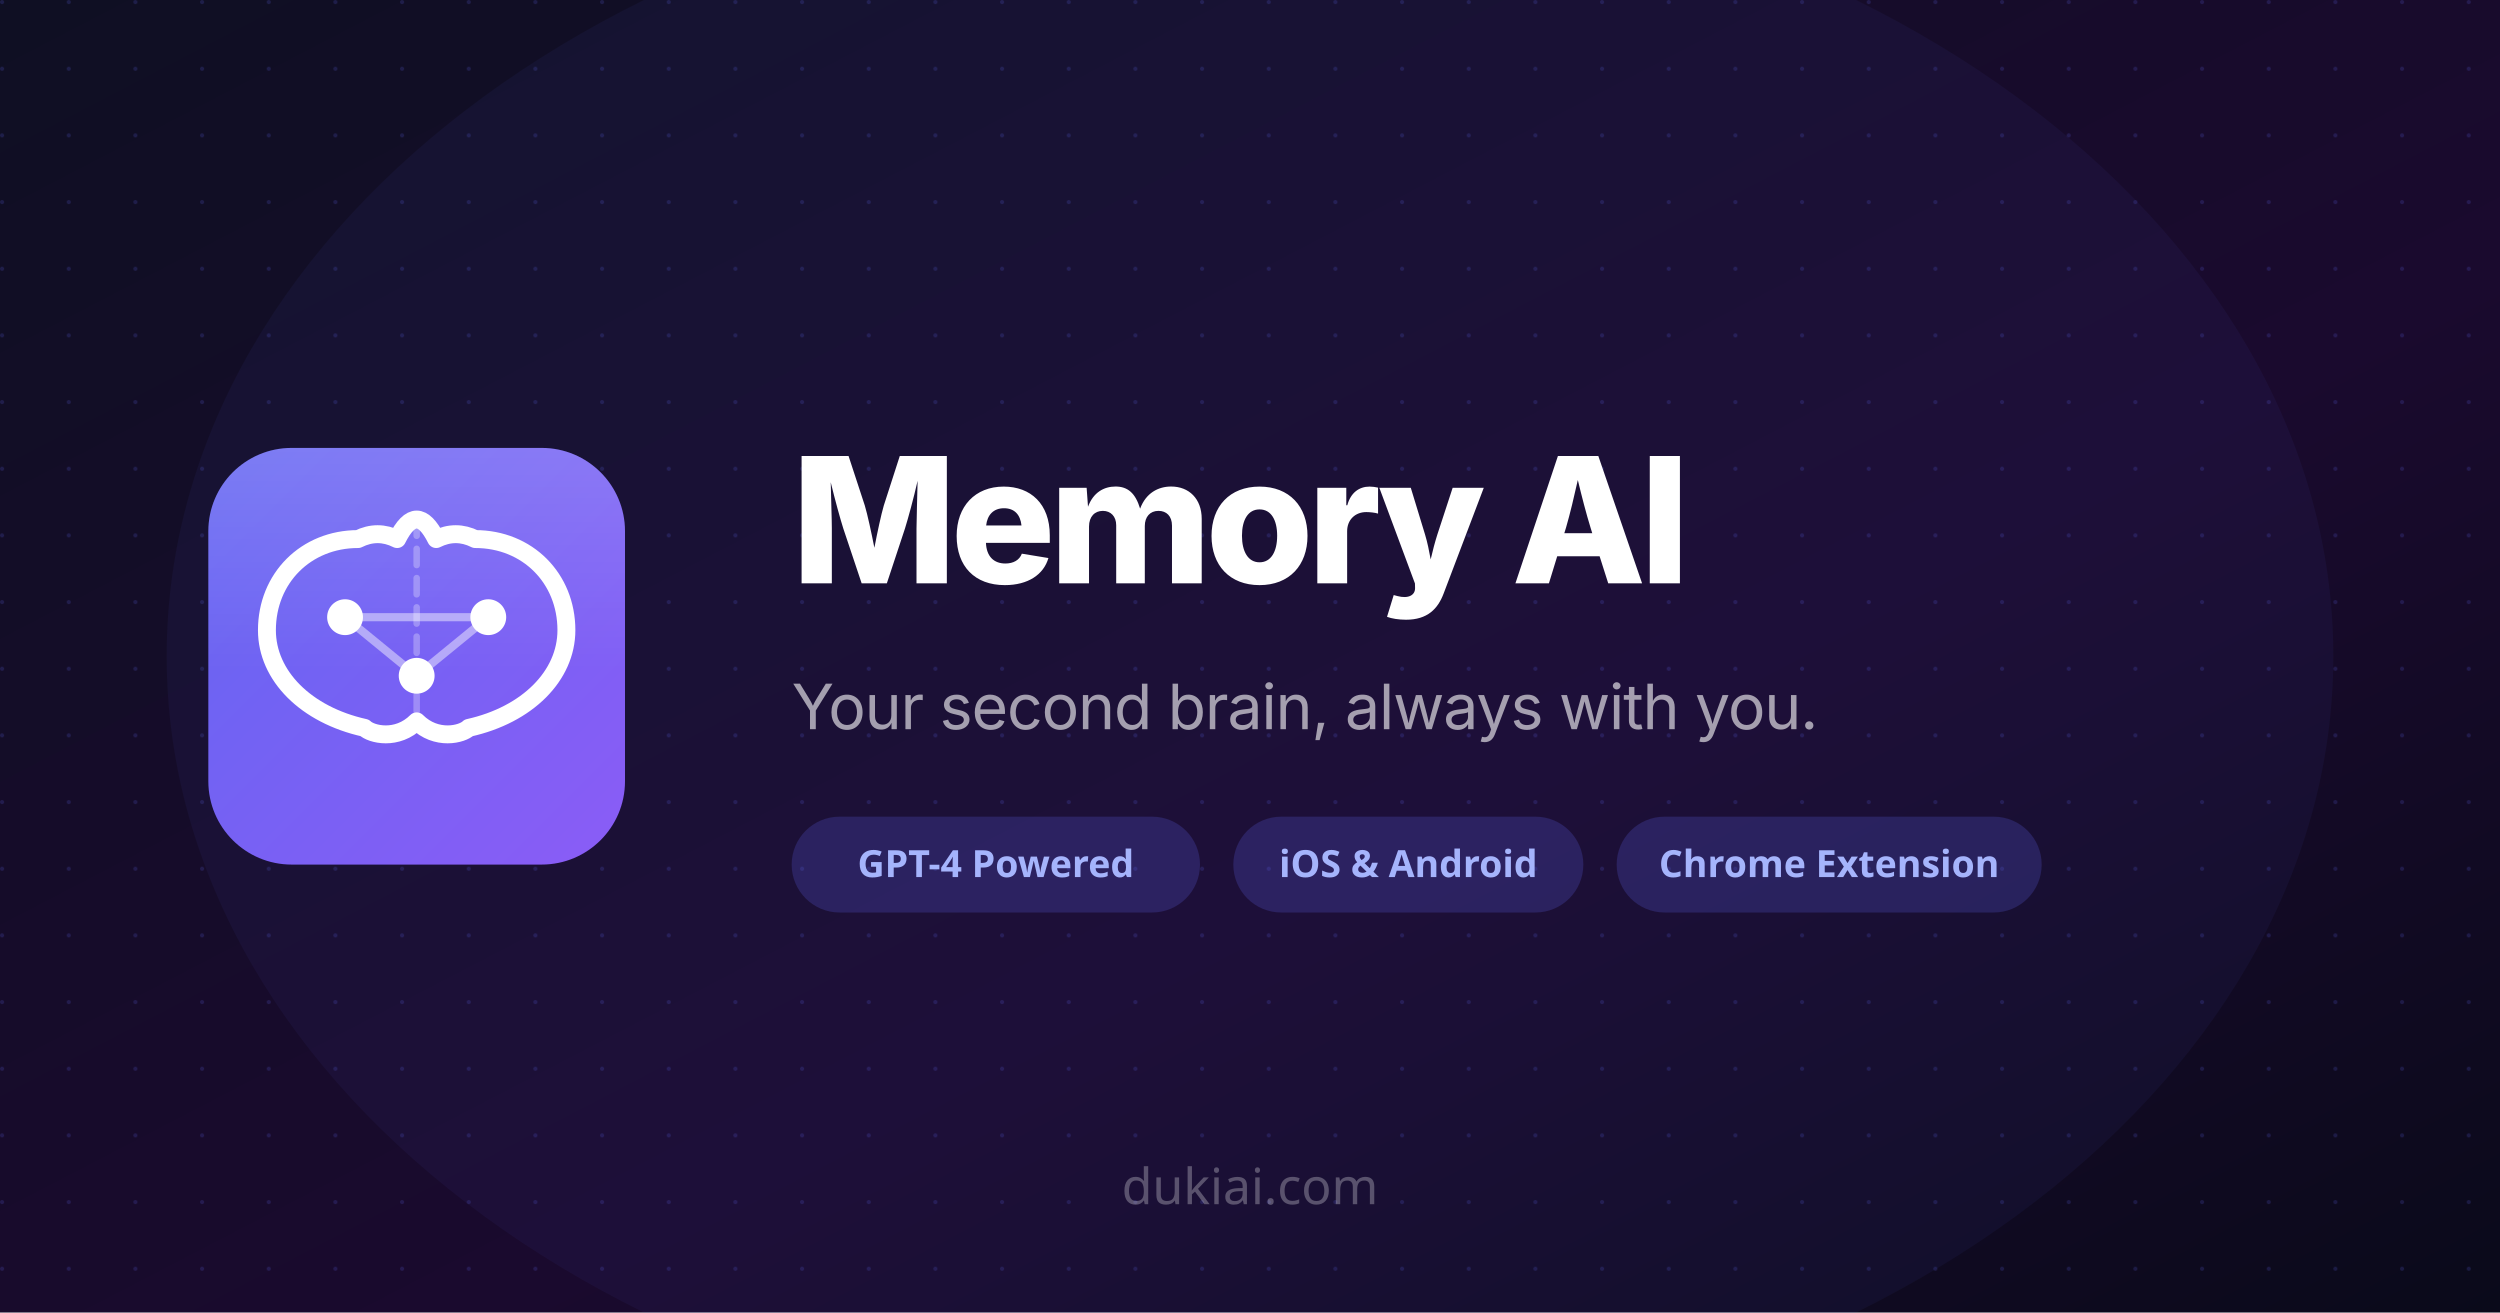
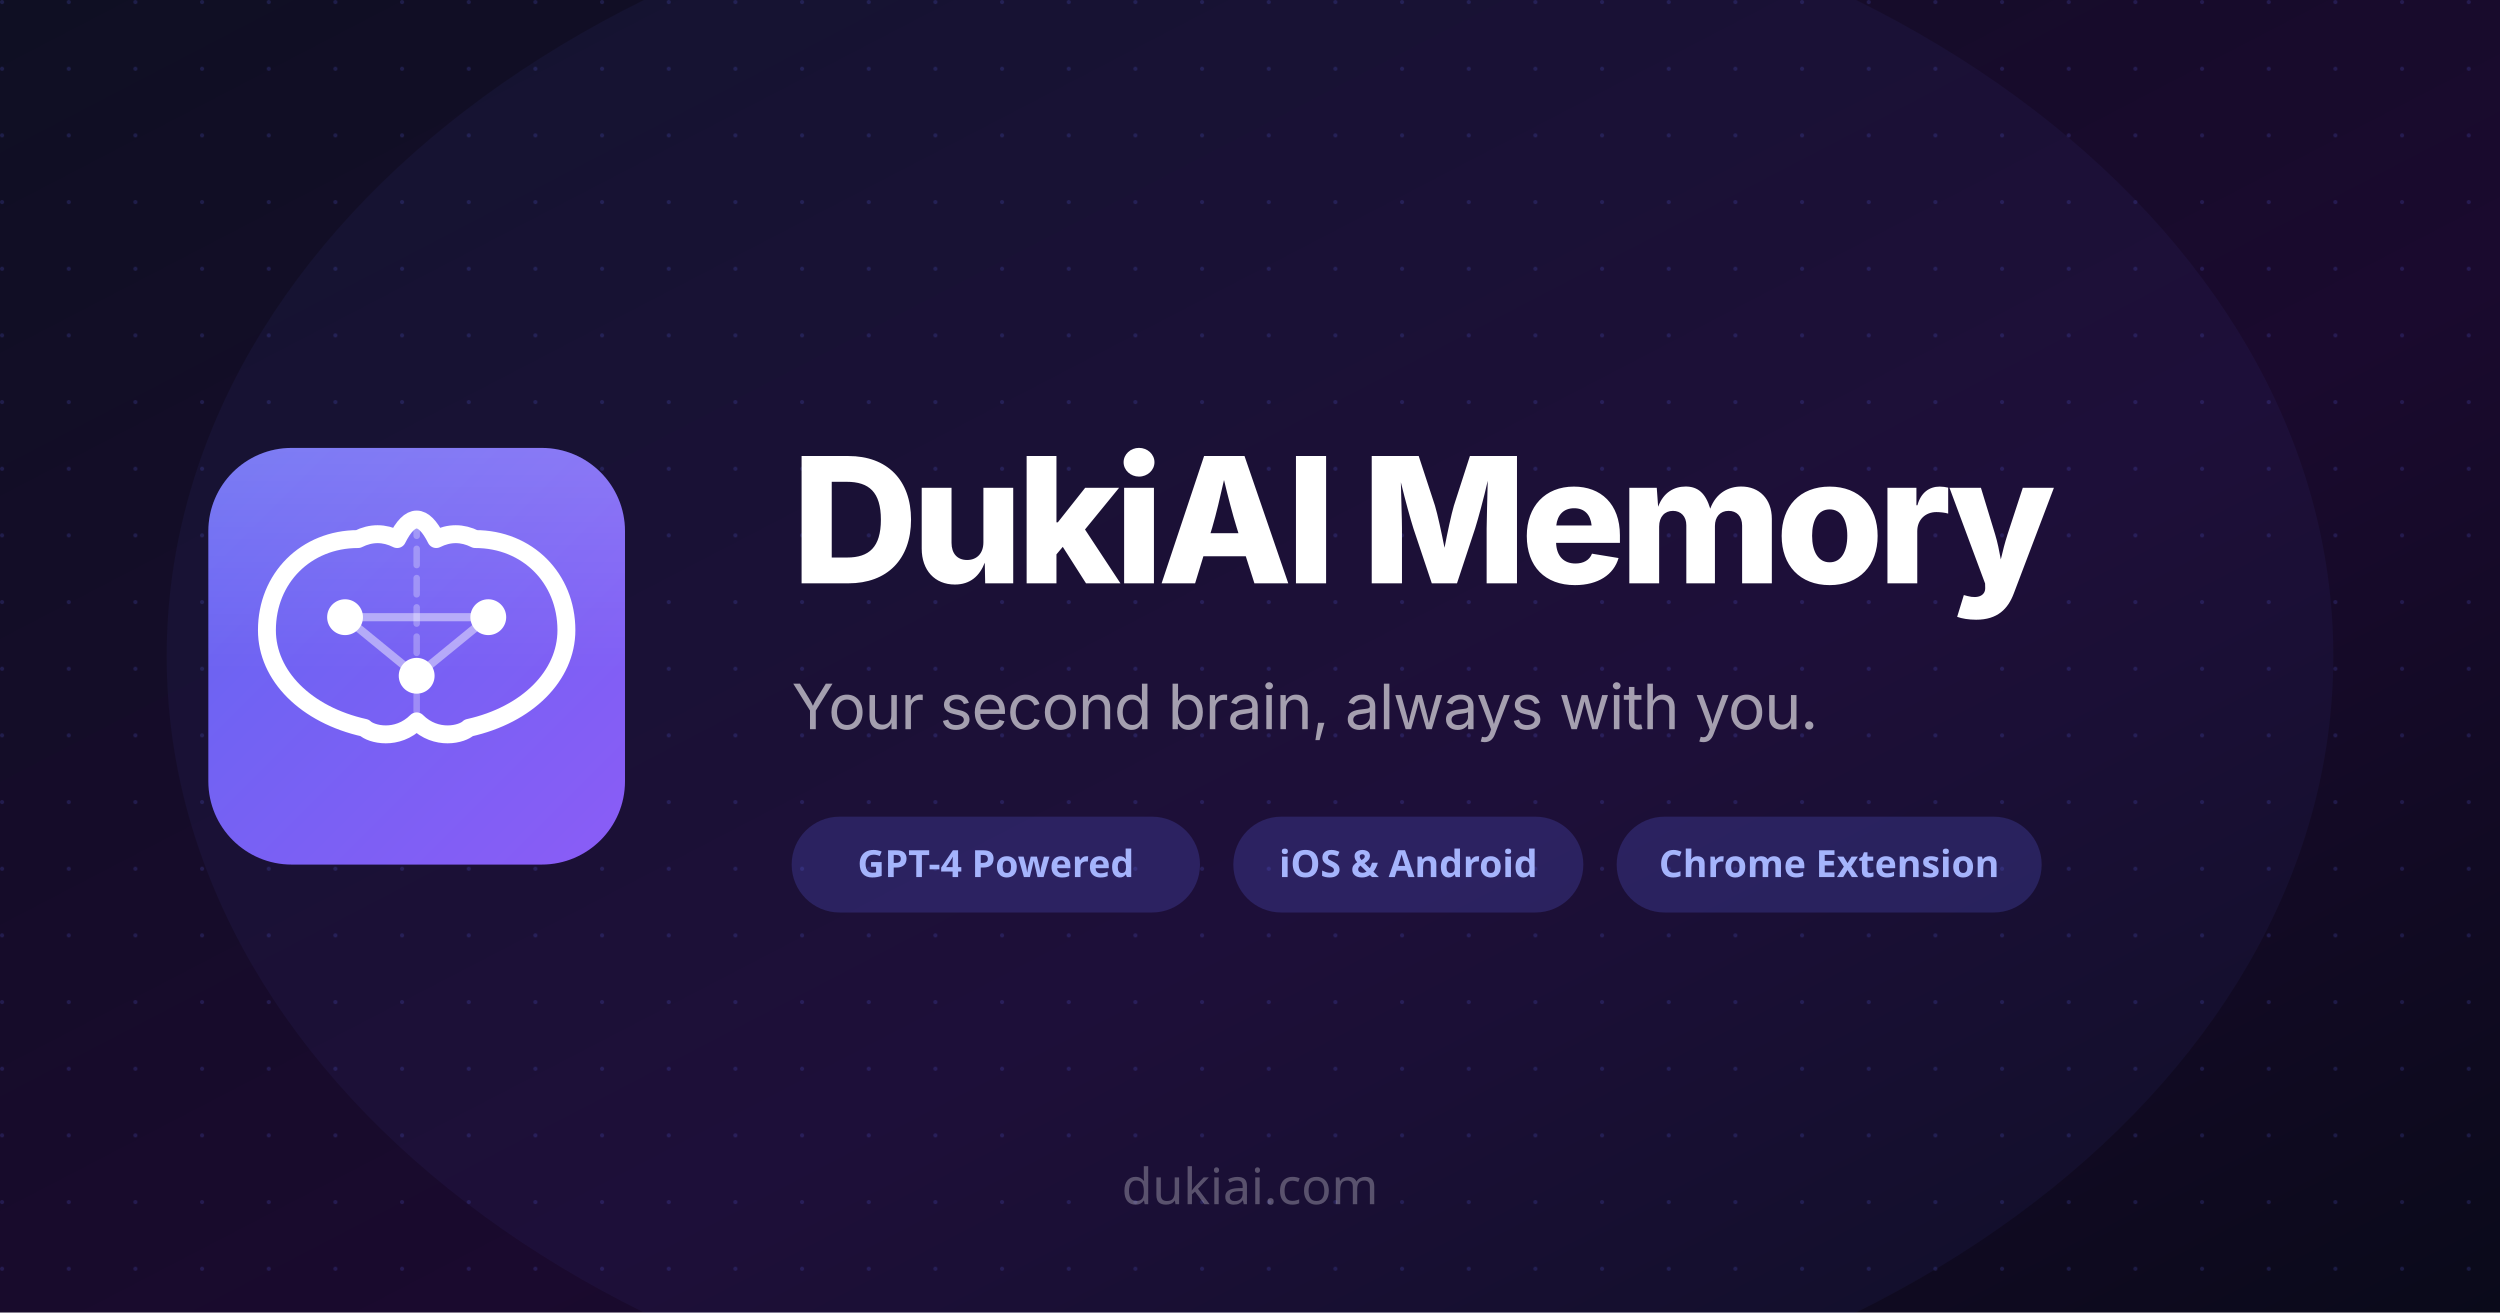
<svg xmlns="http://www.w3.org/2000/svg" width="1200" height="630" viewBox="0 0 1200 630">
  <defs>
    <linearGradient id="bg-grad" x1="0%" y1="0%" x2="100%" y2="100%">
      <stop offset="0%" stop-color="#0F0F23" />
      <stop offset="60%" stop-color="#1A0A2E" />
      <stop offset="100%" stop-color="#0A0A1A" />
    </linearGradient>
    <linearGradient id="icon-bg" x1="0%" y1="0%" x2="100%" y2="100%">
      <stop offset="0%" stop-color="#6366F1" />
      <stop offset="100%" stop-color="#8B5CF6" />
    </linearGradient>
    <linearGradient id="icon-sheen" x1="0%" y1="0%" x2="0%" y2="100%">
      <stop offset="0%" stop-color="rgba(255,255,255,0.15)" />
      <stop offset="100%" stop-color="rgba(255,255,255,0)" />
    </linearGradient>
    <linearGradient id="text-grad" x1="0%" y1="0%" x2="100%" y2="0%">
      <stop offset="0%" stop-color="#6366F1" />
      <stop offset="50%" stop-color="#8B5CF6" />
      <stop offset="100%" stop-color="#EC4899" />
    </linearGradient>
    <clipPath id="icon-clip">
      <rect width="200" height="200" rx="40" />
    </clipPath>
    <pattern id="dots" x="0" y="0" width="32" height="32" patternUnits="userSpaceOnUse">
      <circle cx="1" cy="1" r="1" fill="rgba(99,102,241,0.18)" />
    </pattern>
  </defs>
  <rect width="1200" height="630" fill="url(#bg-grad)" />
  <rect width="1200" height="630" fill="url(#dots)" />
  <ellipse cx="600" cy="315" rx="520" ry="380" fill="rgba(99,102,241,0.06)" />
  <g transform="translate(100, 215)">
    <rect width="200" height="200" rx="40" fill="url(#icon-bg)" />
    <rect width="200" height="106" fill="url(#icon-sheen)" clip-path="url(#icon-clip)" />
    <path d="       M 100 131.25       C 90.625 140.625 78.125 137.5 75 134.375       C 46.875 128.125 28.125 109.375 28.125 87.5       C 28.125 62.5 46.875 43.75 71.875 43.75       C 78.125 40.625 84.375 40.625 90.625 43.75       C 93.75 37.5 96.875 34.375 100 34.375       C 103.125 34.375 106.25 37.5 109.375 43.75       C 115.625 40.625 121.875 40.625 128.125 43.75       C 153.125 43.75 171.875 62.5 171.875 87.5       C 171.875 109.375 153.125 128.125 125 134.375       C 121.875 137.5 109.375 140.625 100 131.25       Z" fill="none" stroke="white" stroke-width="8.6" stroke-linecap="round" stroke-linejoin="round" />
    <line x1="100" y1="34.375" x2="100" y2="131.25" stroke="rgba(255,255,255,0.28)" stroke-width="3.125" stroke-dasharray="7.8 6.25" stroke-linecap="round" />
    <line x1="65.625" y1="81.25" x2="134.375" y2="81.25" stroke="rgba(255,255,255,0.45)" stroke-width="3.9" stroke-linecap="round" />
    <line x1="65.625" y1="81.25" x2="100" y2="109.375" stroke="rgba(255,255,255,0.45)" stroke-width="3.9" stroke-linecap="round" />
    <line x1="134.375" y1="81.25" x2="100" y2="109.375" stroke="rgba(255,255,255,0.45)" stroke-width="3.9" stroke-linecap="round" />
    <circle cx="65.625" cy="81.25" r="8.6" fill="white" />
    <circle cx="134.375" cy="81.25" r="8.6" fill="white" />
    <circle cx="100" cy="109.375" r="8.6" fill="white" />
  </g>
-   <text x="380" y="280" font-family="system-ui, -apple-system, 'Segoe UI', sans-serif" font-size="84" font-weight="800" fill="white" letter-spacing="-3">Memory AI</text>
+   <text x="380" y="280" font-family="system-ui, -apple-system, 'Segoe UI', sans-serif" font-size="84" font-weight="800" fill="white" letter-spacing="-3">DukiAI Memory</text>
  <text x="380" y="350" font-family="system-ui, -apple-system, 'Segoe UI', sans-serif" font-size="30" fill="rgba(255,255,255,0.6)" letter-spacing="-0.5">
    Your second brain, always with you.
  </text>
  <rect x="380" y="392" width="196" height="46" rx="23" fill="rgba(99,102,241,0.22)" />
  <text x="478" y="421" text-anchor="middle" font-family="system-ui, sans-serif" font-size="18" fill="#A5B4FC" font-weight="600">GPT-4 Powered</text>
  <rect x="592" y="392" width="168" height="46" rx="23" fill="rgba(99,102,241,0.22)" />
  <text x="676" y="421" text-anchor="middle" font-family="system-ui, sans-serif" font-size="18" fill="#A5B4FC" font-weight="600">iOS &amp; Android</text>
  <rect x="776" y="392" width="204" height="46" rx="23" fill="rgba(99,102,241,0.22)" />
  <text x="878" y="421" text-anchor="middle" font-family="system-ui, sans-serif" font-size="18" fill="#A5B4FC" font-weight="600">Chrome Extension</text>
  <text x="600" y="578" text-anchor="middle" font-family="system-ui, sans-serif" font-size="24" fill="rgba(255,255,255,0.28)">dukiai.com</text>
</svg>
